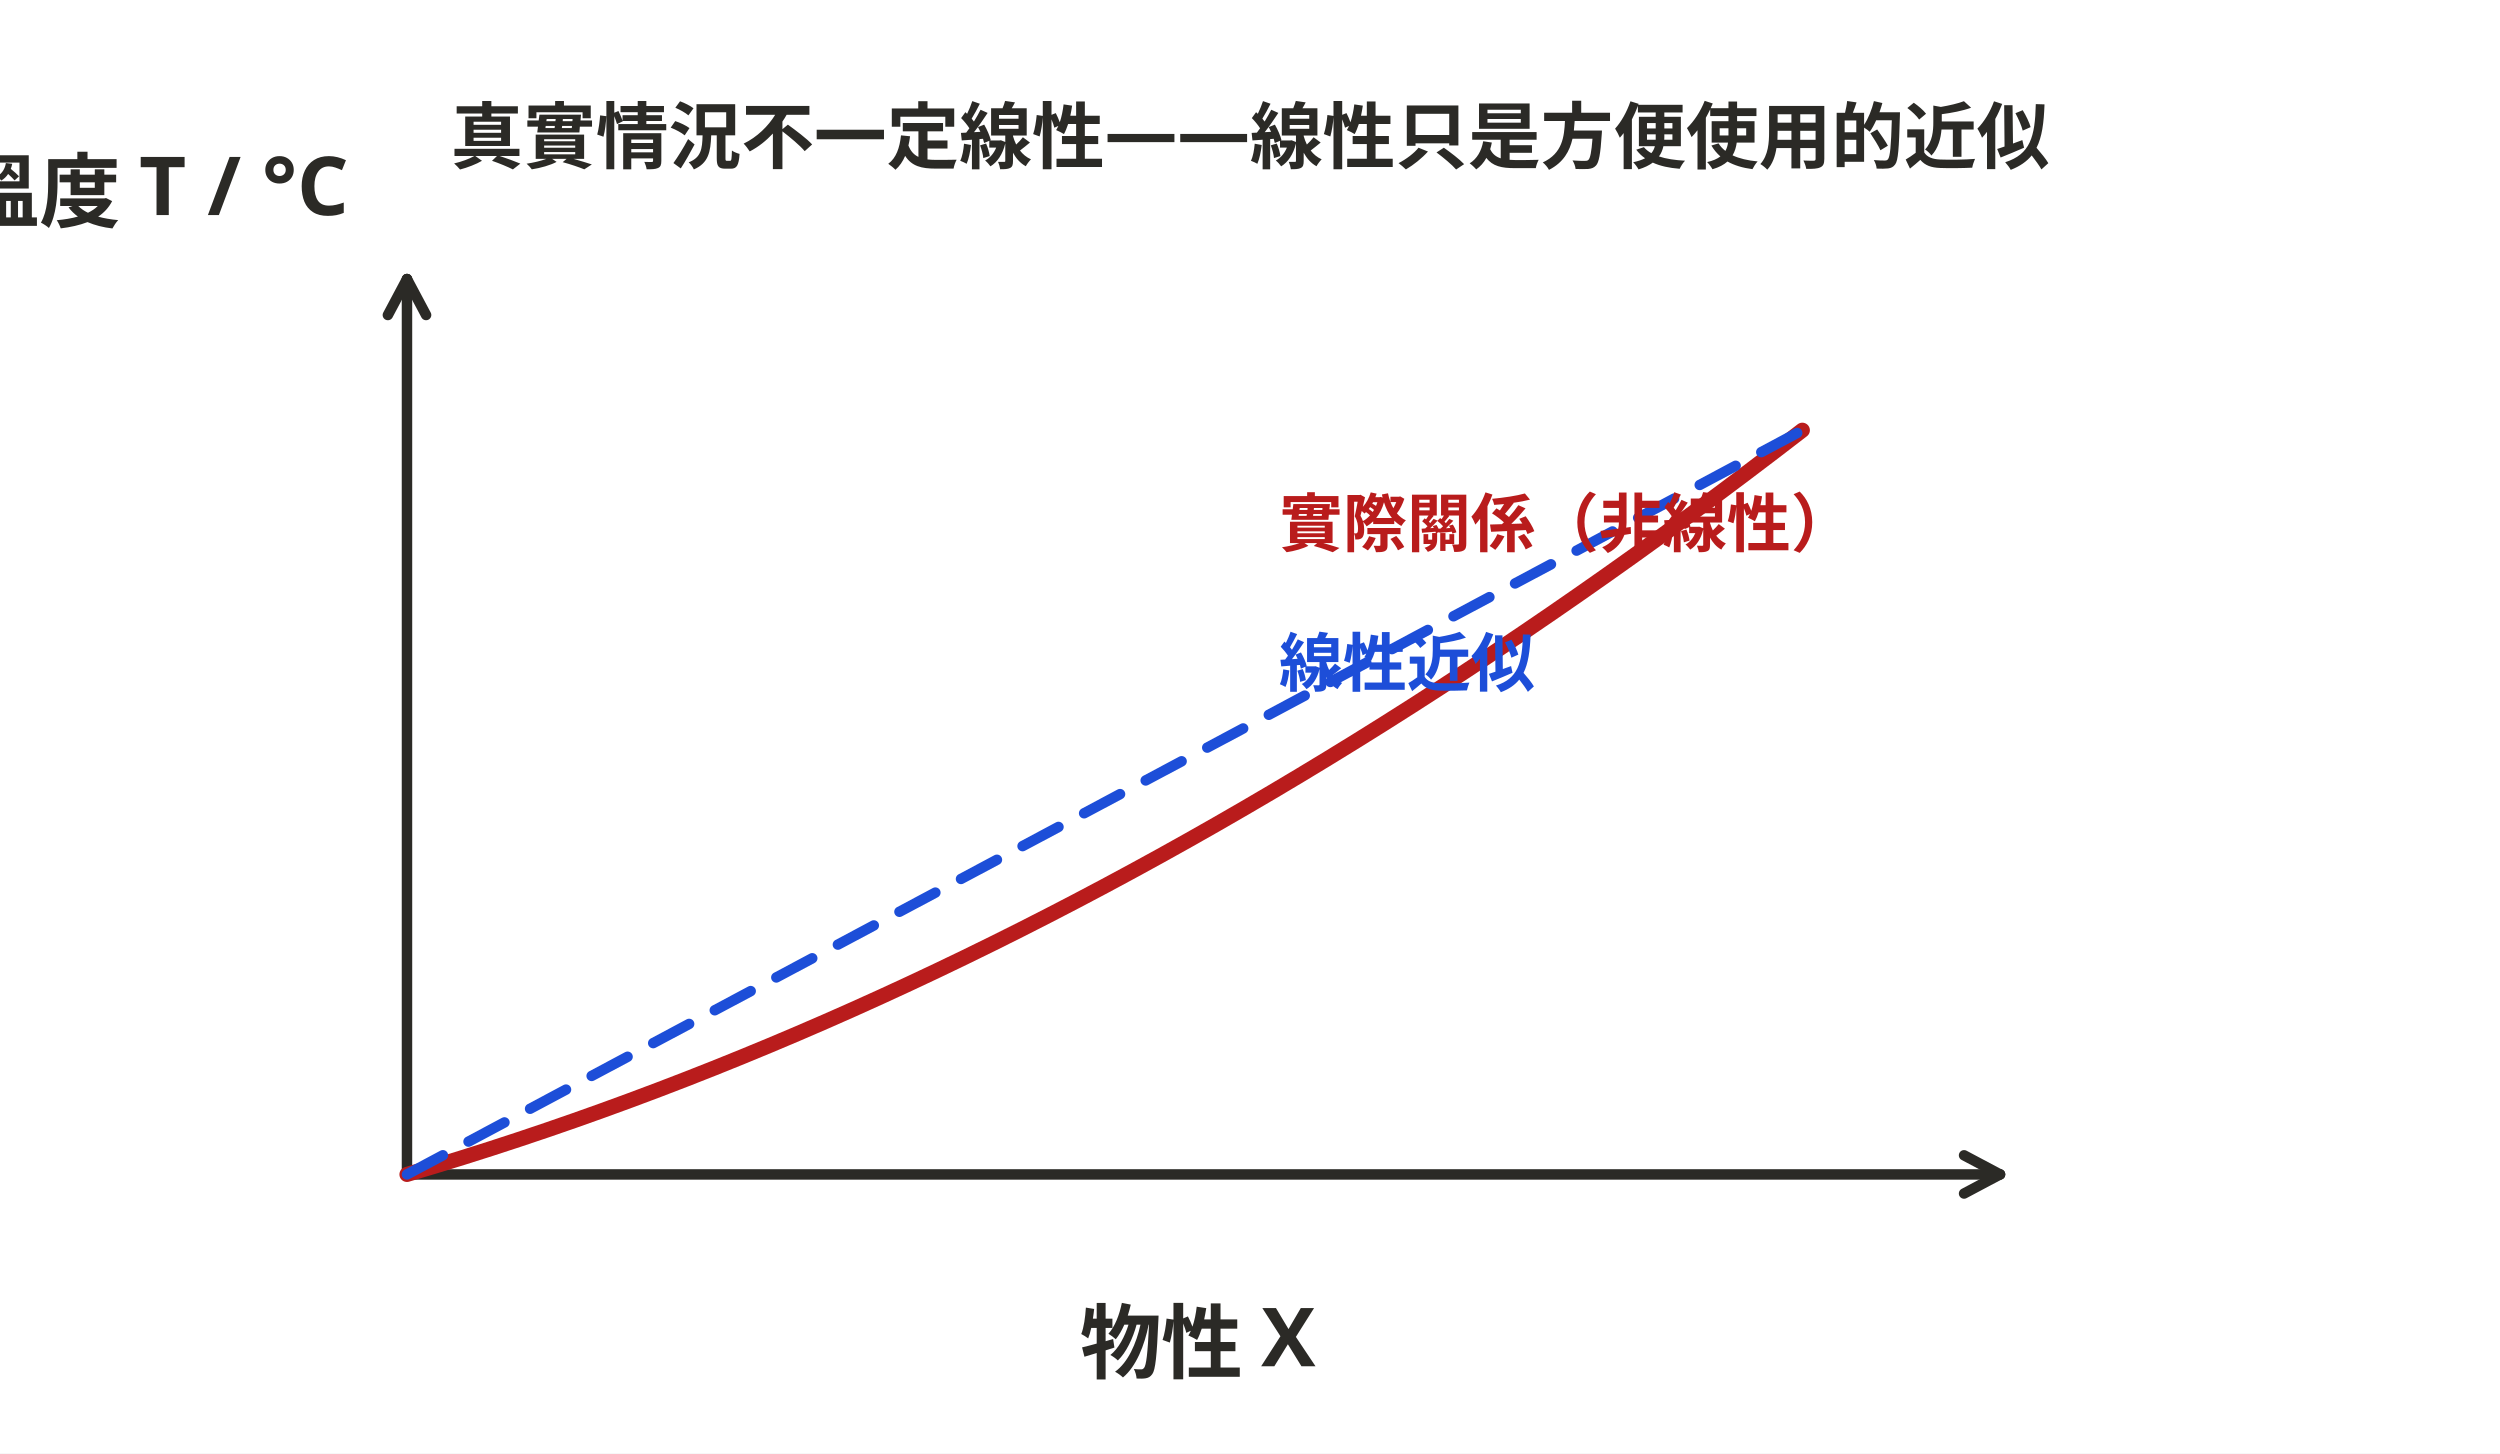
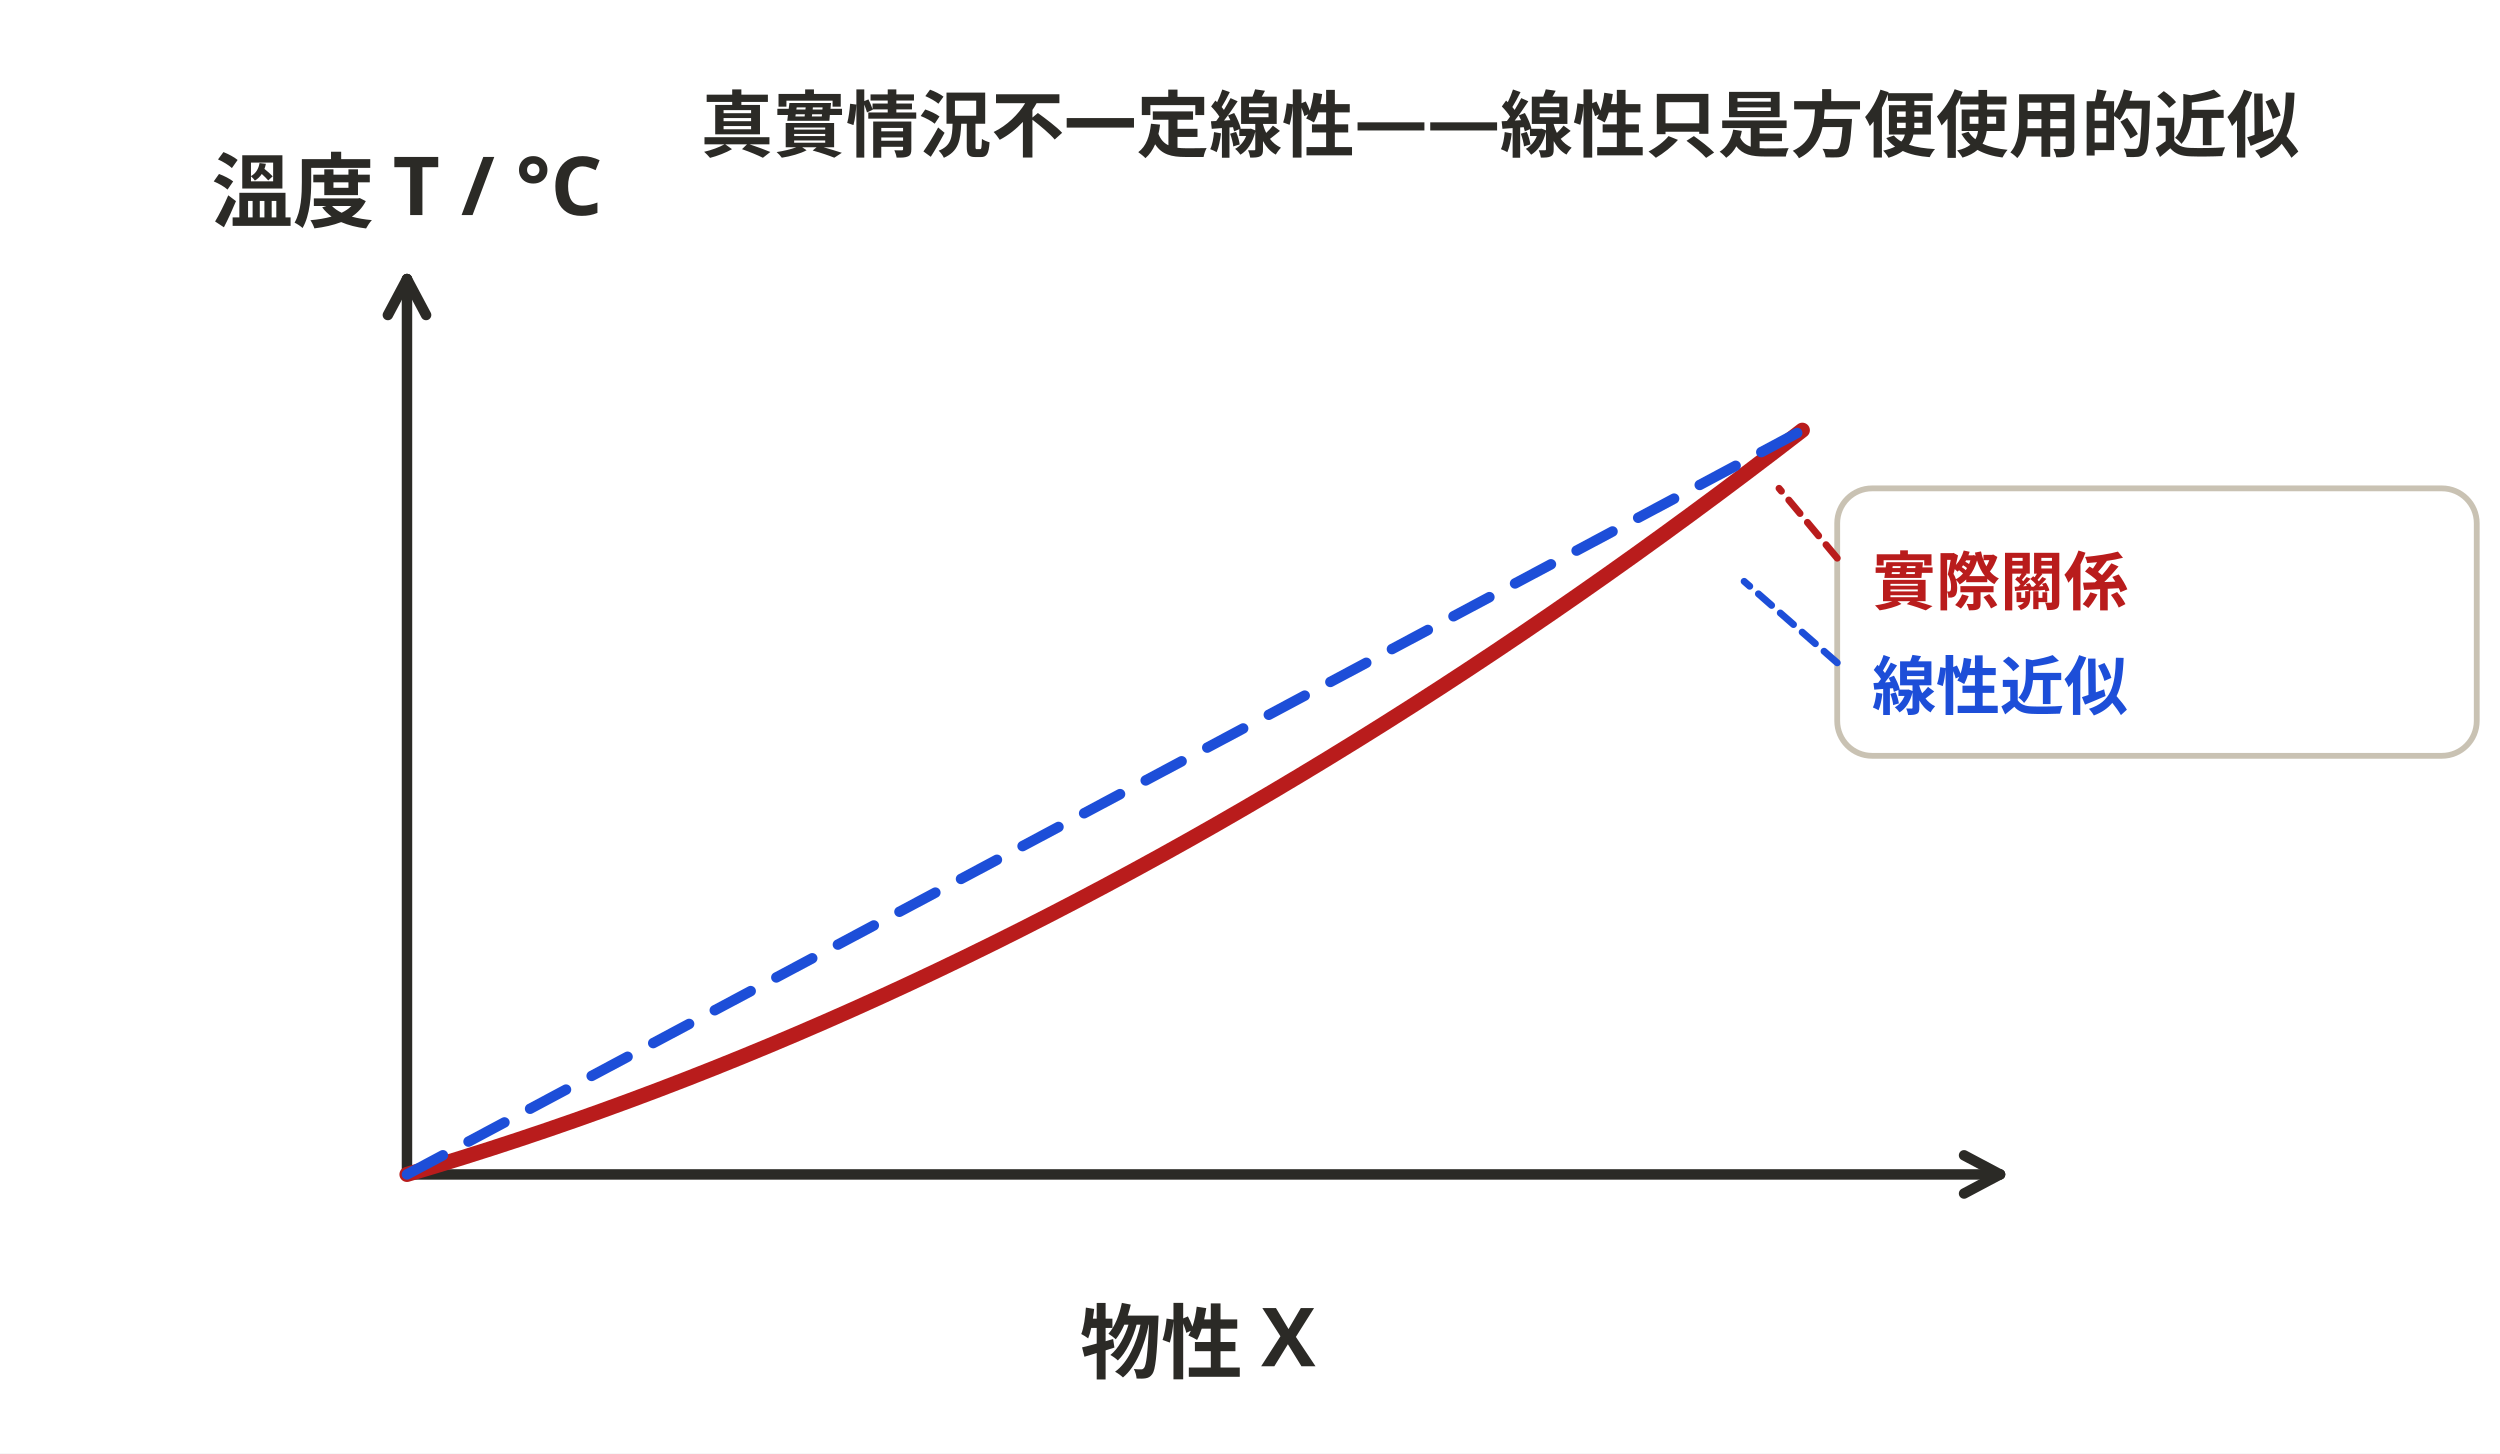
<svg xmlns="http://www.w3.org/2000/svg" viewBox="0 0 430 250" width="430" height="250" font-family="'Microsoft JhengHei','PingFang TC','Noto Sans TC',system-ui,sans-serif">
  <rect x="0" y="0" width="430" height="250" fill="#ffffff" />
  <line x1="70" y1="202" x2="344" y2="202" stroke="#2b2a26" stroke-width="1.8" stroke-linecap="round" />
  <line x1="344" y1="202" x2="337.819" y2="205.286" stroke="#2b2a26" stroke-width="1.8" stroke-linecap="round" />
  <line x1="344" y1="202" x2="337.819" y2="198.714" stroke="#2b2a26" stroke-width="1.8" stroke-linecap="round" />
  <line x1="70" y1="202" x2="70" y2="48" stroke="#2b2a26" stroke-width="1.8" stroke-linecap="round" />
  <line x1="70" y1="48" x2="73.286" y2="54.181" stroke="#2b2a26" stroke-width="1.8" stroke-linecap="round" />
  <line x1="70" y1="48" x2="66.714" y2="54.181" stroke="#2b2a26" stroke-width="1.8" stroke-linecap="round" />
  <text x="206" y="236" font-size="14" fill="#2b2a26" text-anchor="middle" font-weight="bold">物性 X</text>
-   <text x="60" y="38" font-size="14" fill="#2b2a26" text-anchor="end" font-weight="bold">溫度 T / °C</text>
+   <text x="70" y="38" font-size="14" fill="#2b2a26" text-anchor="middle" font-weight="bold">溫度 T / °C</text>
  <polyline points="70,202 74.8,200.569 79.6,199.092 84.4,197.569 89.2,195.999 94,194.384 98.8,192.723 103.6,191.015 108.4,189.261 113.2,187.462 118,185.616 122.8,183.724 127.6,181.786 132.4,179.802 137.2,177.772 142,175.696 146.8,173.574 151.6,171.405 156.4,169.191 161.2,166.931 166,164.624 170.8,162.271 175.6,159.873 180.4,157.428 185.2,154.937 190,152.4 194.8,149.817 199.6,147.188 204.4,144.513 209.2,141.791 214,139.024 218.8,136.211 223.6,133.351 228.4,130.445 233.2,127.494 238,124.496 242.8,121.452 247.6,118.362 252.4,115.226 257.2,112.044 262,108.816 266.8,105.542 271.6,102.221 276.4,98.855 281.2,95.443 286,91.984 290.8,88.479 295.6,84.929 300.4,81.332 305.2,77.689 310,74" fill="none" stroke="#b91c1c" stroke-width="2.6" stroke-linejoin="round" stroke-linecap="round" />
  <line x1="70" y1="202" x2="310" y2="74" stroke="#1d4ed8" stroke-width="1.8" stroke-linecap="round" stroke-dasharray="7,5" />
-   <text x="220" y="94" font-size="11" fill="#b91c1c" text-anchor="start" font-weight="bold">實際關係（非線性）</text>
-   <text x="220" y="118" font-size="11" fill="#1d4ed8" text-anchor="start" font-weight="bold">線性近似</text>
-   <text x="215" y="28" font-size="12.5" fill="#2b2a26" text-anchor="middle" font-weight="bold">真實情況不一定線性——線性只是方便使用的近似</text>
+   <rect x="316" y="84" width="110" height="46" rx="6" fill="#ffffff" stroke="#c9c2b3" stroke-width="1" />
+   <text x="322" y="104" font-size="11" fill="#b91c1c" text-anchor="start" font-weight="bold">實際關係</text>
+   <text x="322" y="122" font-size="11" fill="#1d4ed8" text-anchor="start" font-weight="bold">線性近似</text>
+   <line x1="316" y1="96" x2="306" y2="84" stroke="#b91c1c" stroke-width="1.2" stroke-linecap="round" stroke-dasharray="3,2" />
+   <line x1="316" y1="114" x2="300" y2="100" stroke="#1d4ed8" stroke-width="1.2" stroke-linecap="round" stroke-dasharray="3,2" />
+   <text x="258" y="26" font-size="12.5" fill="#2b2a26" text-anchor="middle" font-weight="bold">真實情況不一定線性——線性只是方便使用的近似</text>
</svg>
